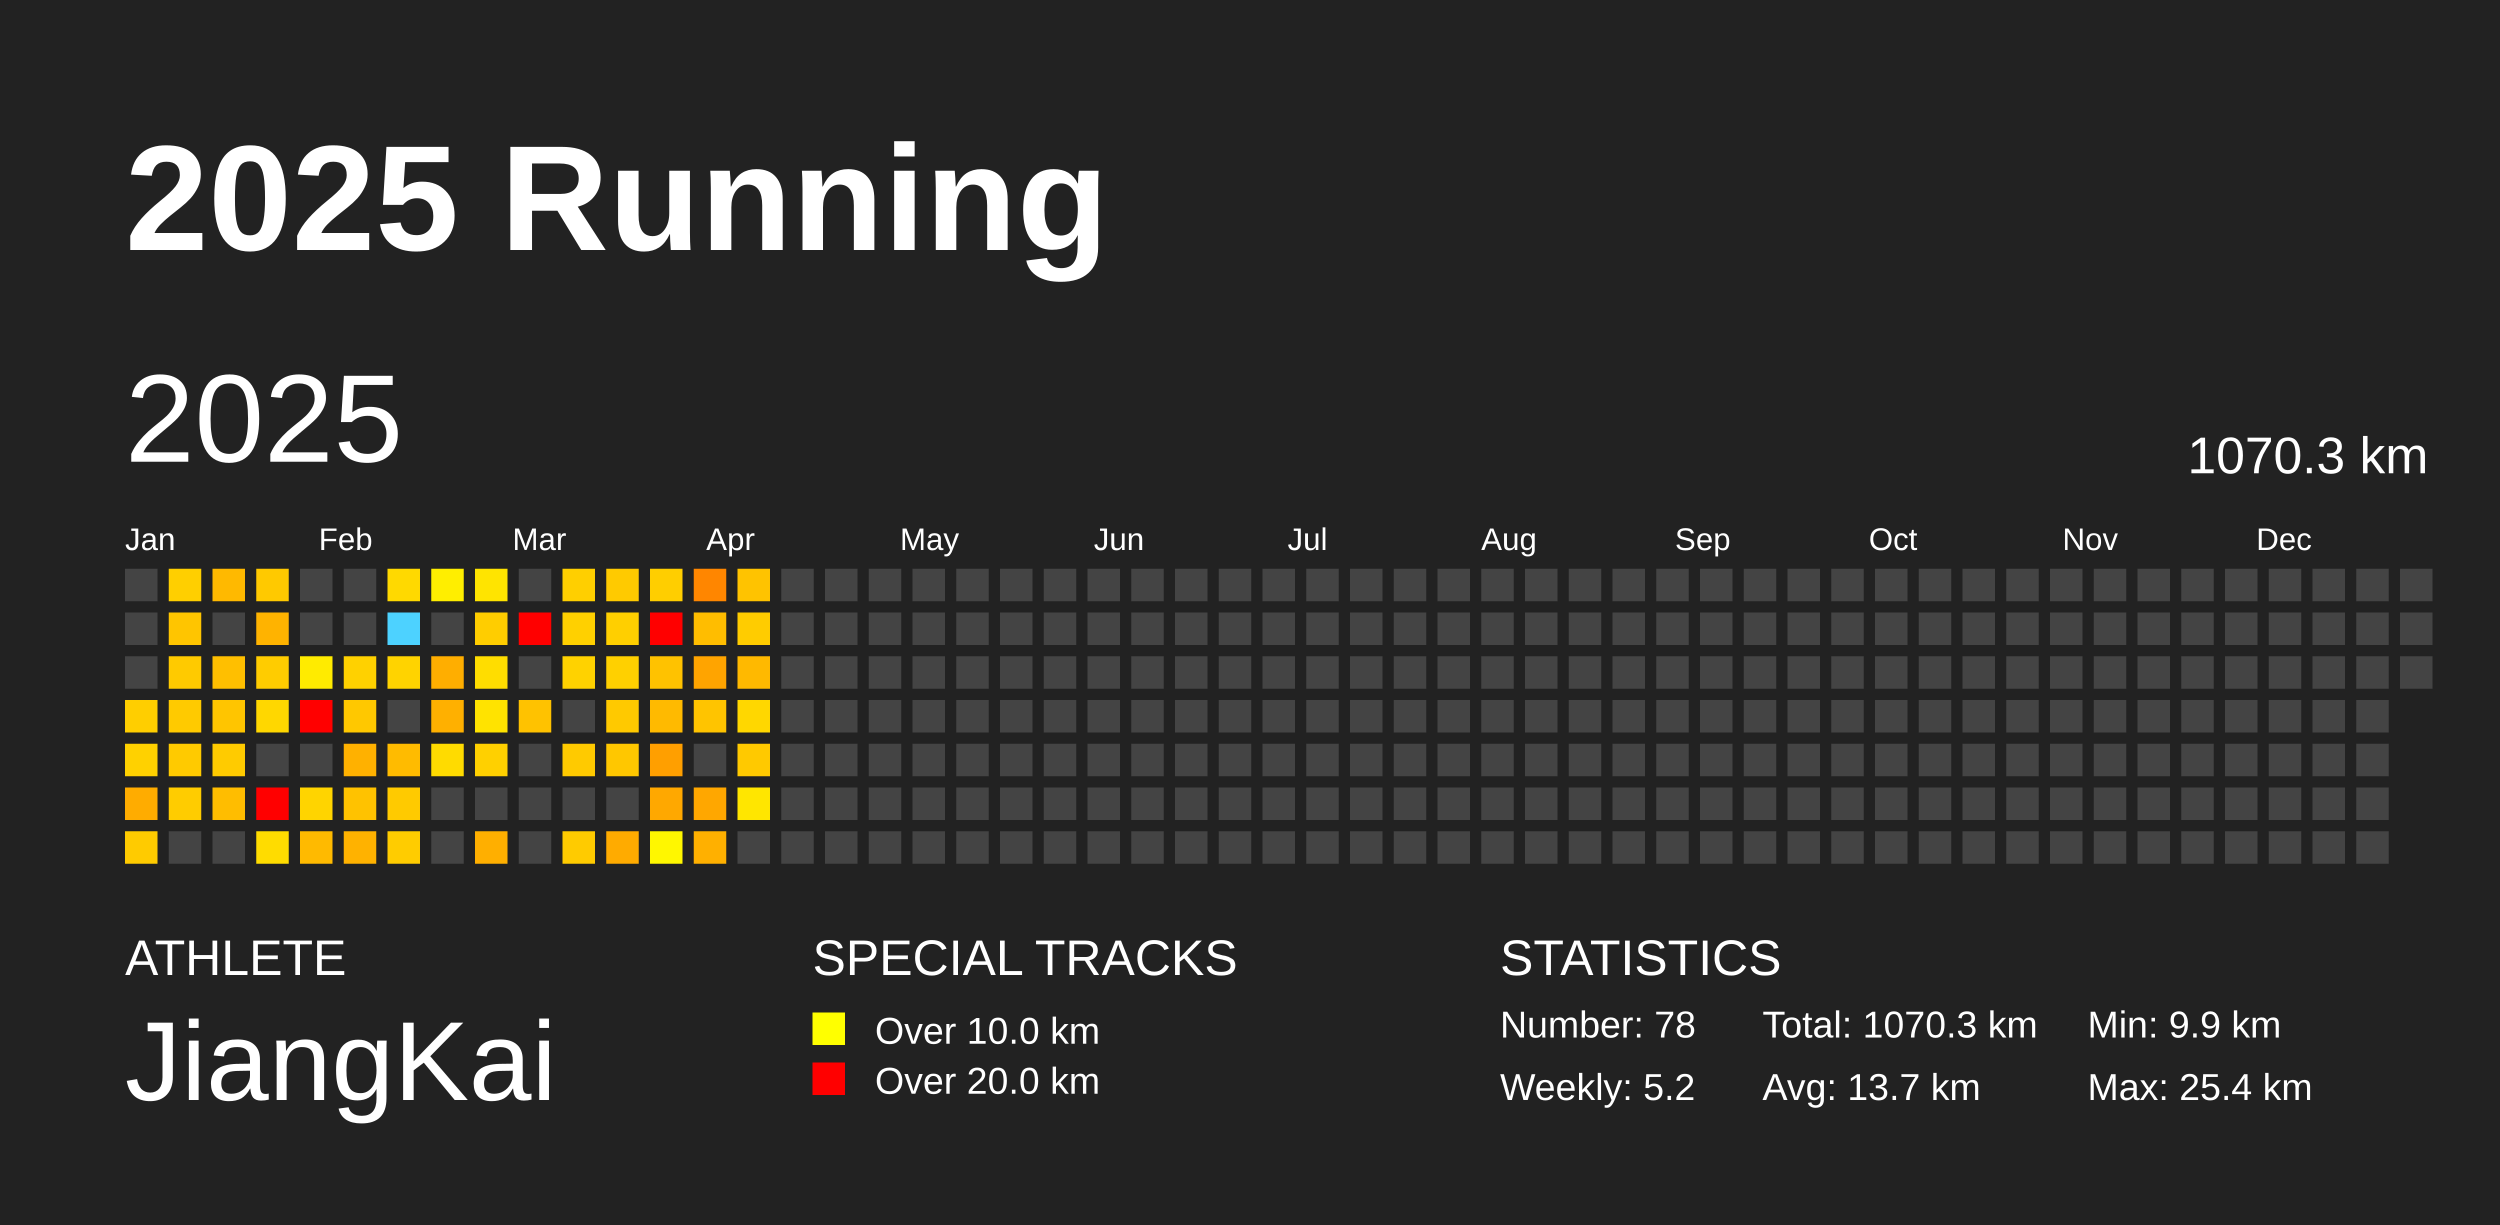
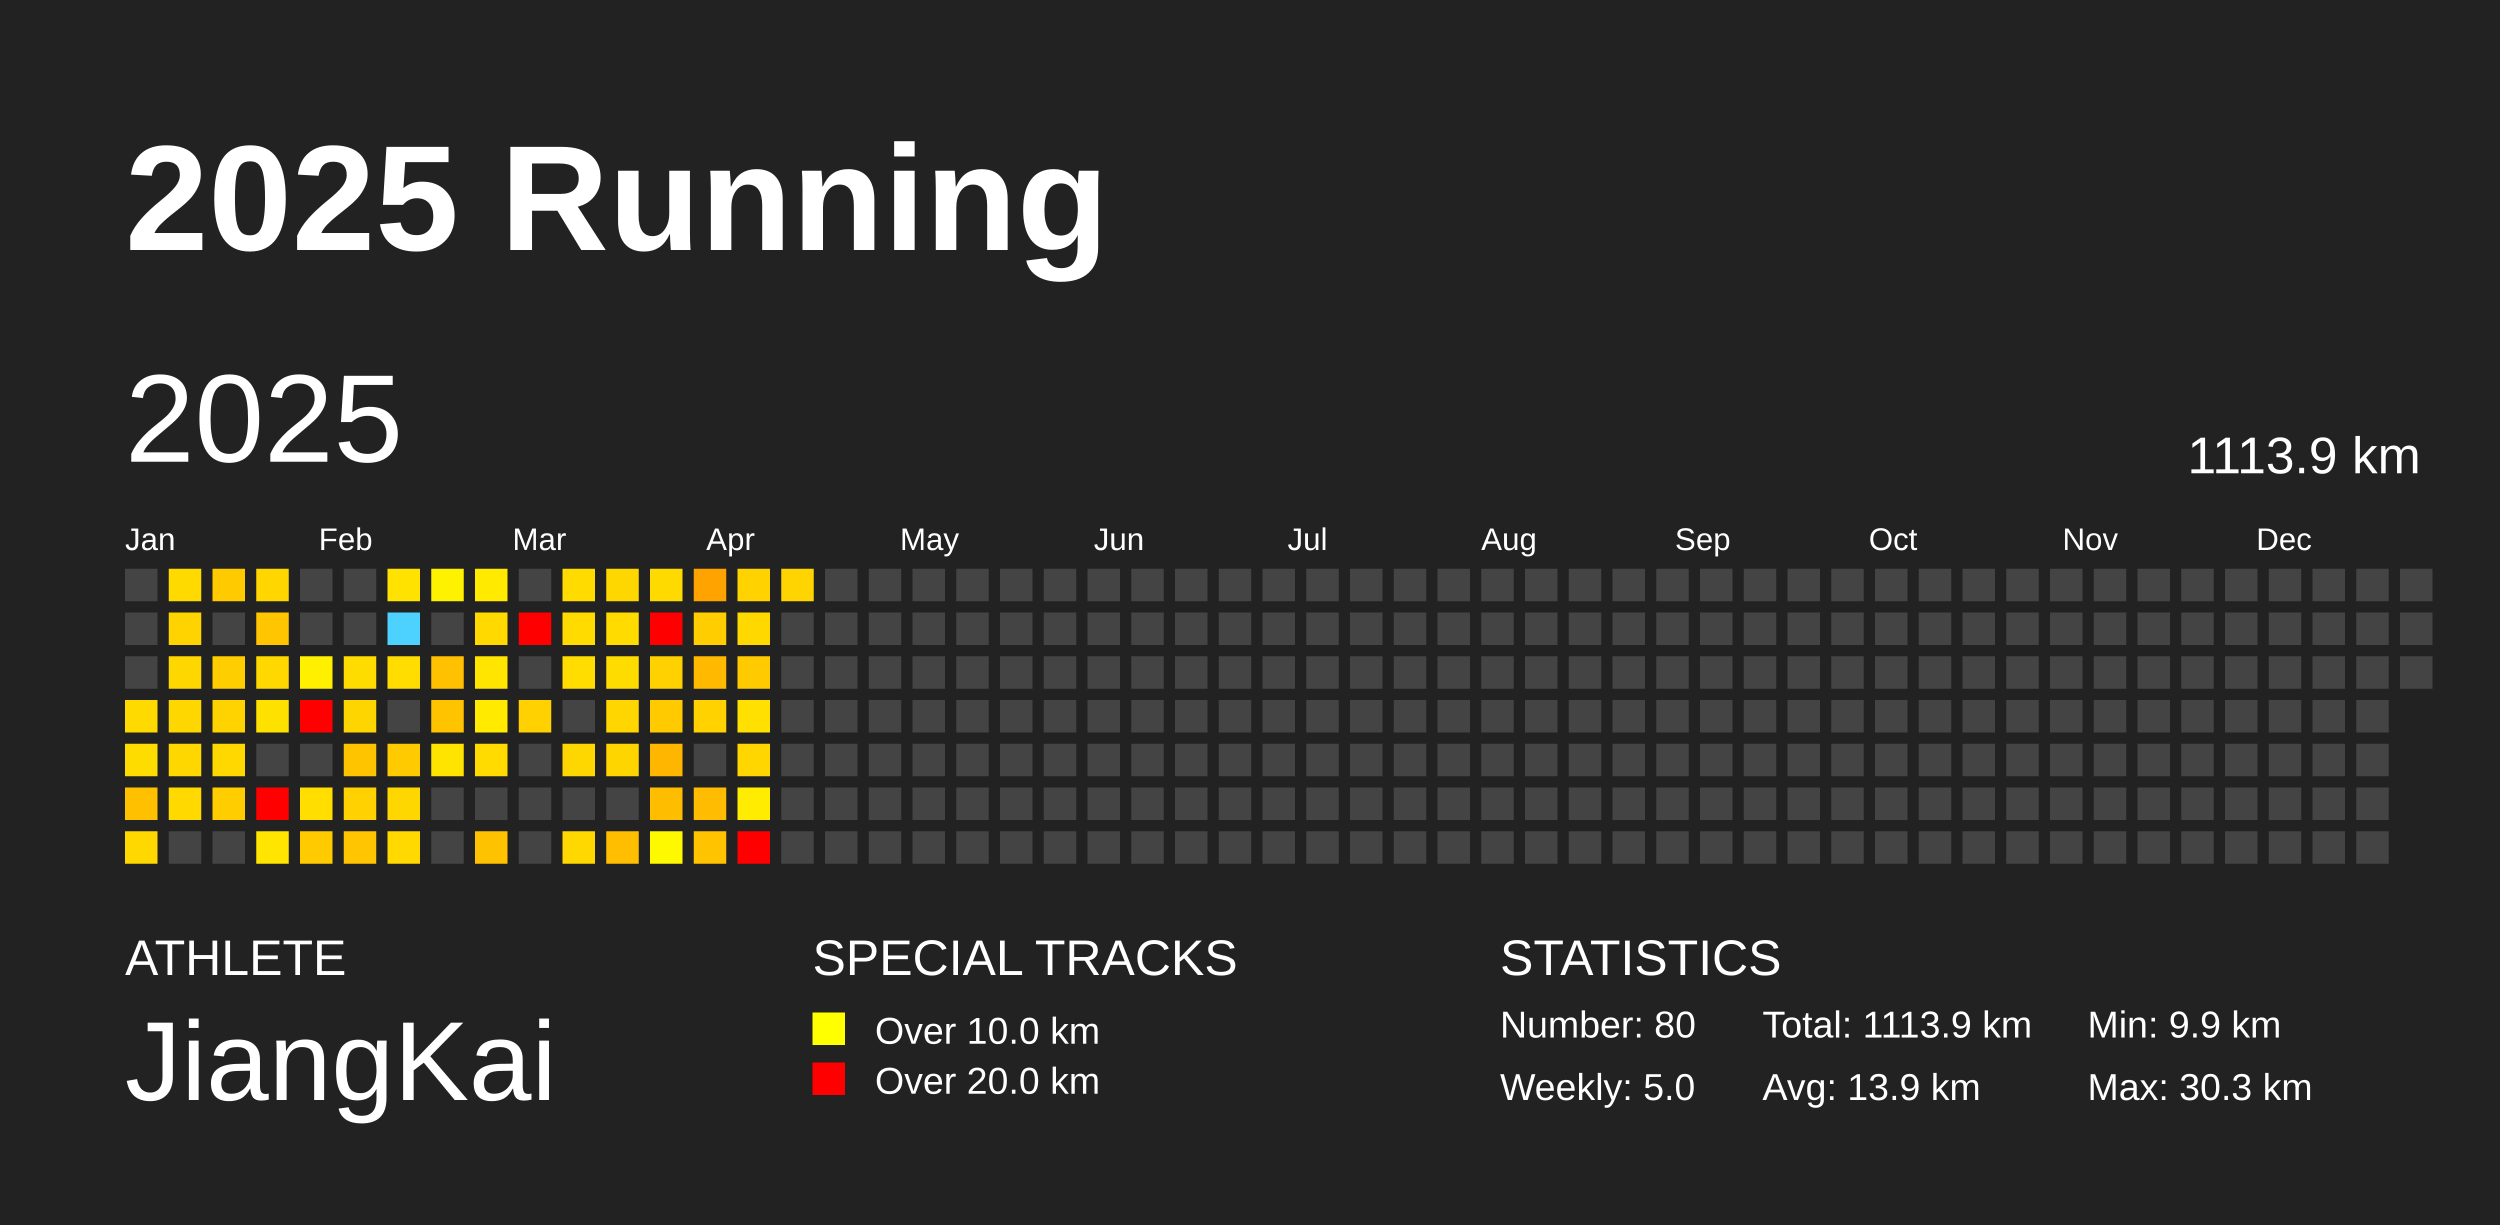
<svg xmlns="http://www.w3.org/2000/svg" baseProfile="full" height="98mm" version="1.1" viewBox="0,0,200,98" width="200mm">
  <defs />
  <rect fill="#222222" height="98" width="200" x="0" y="0" />
  <text fill="#FFFFFF" style="font-size:12px; font-family:Arial; font-weight:bold;" x="10" y="20">2025 Running</text>
  <text fill="#FFFFFF" style="font-size:4px; font-family:Arial" x="10" y="78">ATHLETE</text>
  <text fill="#FFFFFF" style="font-size:9px; font-family:Arial" x="10" y="88">JiangKai</text>
  <text fill="#FFFFFF" style="font-size:4px; font-family:Arial" x="65" y="78">SPECIAL TRACKS</text>
  <rect fill="yellow" height="2.6" width="2.6" x="65" y="81" />
  <text fill="#FFFFFF" style="font-size:3px; font-family:Arial" x="70" y="83.5">Over 10.0 km</text>
  <rect fill="red" height="2.6" width="2.6" x="65" y="85" />
  <text fill="#FFFFFF" style="font-size:3px; font-family:Arial" x="70" y="87.5">Over 20.0 km</text>
  <text fill="#FFFFFF" style="font-size:4px; font-family:Arial" x="120" y="78">STATISTICS</text>
-   <text fill="#FFFFFF" style="font-size:3px; font-family:Arial" x="120" y="83">Number: 78</text>
-   <text fill="#FFFFFF" style="font-size:3px; font-family:Arial" x="120" y="88">Weekly: 5.2</text>
-   <text fill="#FFFFFF" style="font-size:3px; font-family:Arial" x="141" y="83">Total: 1070.3 km</text>
-   <text fill="#FFFFFF" style="font-size:3px; font-family:Arial" x="141" y="88">Avg: 13.7 km</text>
+   <text fill="#FFFFFF" style="font-size:3px; font-family:Arial" x="120" y="83">Number: 80</text>
+   <text fill="#FFFFFF" style="font-size:3px; font-family:Arial" x="120" y="88">Weekly: 5.0</text>
+   <text fill="#FFFFFF" style="font-size:3px; font-family:Arial" x="141" y="83">Total: 1113.9 km</text>
+   <text fill="#FFFFFF" style="font-size:3px; font-family:Arial" x="141" y="88">Avg: 13.9 km</text>
  <text fill="#FFFFFF" style="font-size:3px; font-family:Arial" x="167" y="83">Min: 9.9 km</text>
-   <text fill="#FFFFFF" style="font-size:3px; font-family:Arial" x="167" y="88">Max: 25.4 km</text>
+   <text fill="#FFFFFF" style="font-size:3px; font-family:Arial" x="167" y="88">Max: 30.3 km</text>
  <text dominant-baseline="hanging" fill="#FFFFFF" style="font-size:10.0px; font-family:Arial;" x="10" y="30">2025</text>
-   <text dominant-baseline="hanging" fill="#FFFFFF" style="font-size:4.125px; font-family:Arial;" x="175" y="35">1070.3 km</text>
+   <text dominant-baseline="hanging" fill="#FFFFFF" style="font-size:4.125px; font-family:Arial;" x="175" y="35">1113.9 km</text>
  <text fill="#FFFFFF" style="font-size:2.5px; font-family:Arial" x="10.0" y="44">Jan</text>
  <text fill="#FFFFFF" style="font-size:2.5px; font-family:Arial" x="25.5" y="44">Feb</text>
  <text fill="#FFFFFF" style="font-size:2.5px; font-family:Arial" x="41.0" y="44">Mar</text>
  <text fill="#FFFFFF" style="font-size:2.5px; font-family:Arial" x="56.5" y="44">Apr</text>
  <text fill="#FFFFFF" style="font-size:2.5px; font-family:Arial" x="72.0" y="44">May</text>
  <text fill="#FFFFFF" style="font-size:2.5px; font-family:Arial" x="87.5" y="44">Jun</text>
  <text fill="#FFFFFF" style="font-size:2.5px; font-family:Arial" x="103.0" y="44">Jul</text>
  <text fill="#FFFFFF" style="font-size:2.5px; font-family:Arial" x="118.5" y="44">Aug</text>
  <text fill="#FFFFFF" style="font-size:2.5px; font-family:Arial" x="134.0" y="44">Sep</text>
  <text fill="#FFFFFF" style="font-size:2.5px; font-family:Arial" x="149.5" y="44">Oct</text>
  <text fill="#FFFFFF" style="font-size:2.5px; font-family:Arial" x="165.0" y="44">Nov</text>
  <text fill="#FFFFFF" style="font-size:2.5px; font-family:Arial" x="180.5" y="44">Dec</text>
  <rect fill="#444444" height="2.6" width="2.6" x="10.0" y="45.5" />
  <rect fill="#444444" height="2.6" width="2.6" x="10.0" y="49.0" />
  <rect fill="#444444" height="2.6" width="2.6" x="10.0" y="52.5" />
-   <rect fill="#ffce00" height="2.6" width="2.6" x="10.0" y="56.0" />
-   <rect fill="#ffd100" height="2.6" width="2.6" x="10.0" y="59.5" />
-   <rect fill="#ffac00" height="2.6" width="2.6" x="10.0" y="63.0" />
-   <rect fill="#ffcb00" height="2.6" width="2.6" x="10.0" y="66.5" />
-   <rect fill="#ffcf00" height="2.6" width="2.6" x="13.5" y="45.5" />
-   <rect fill="#ffc500" height="2.6" width="2.6" x="13.5" y="49.0" />
-   <rect fill="#ffca00" height="2.6" width="2.6" x="13.5" y="52.5" />
-   <rect fill="#ffca00" height="2.6" width="2.6" x="13.5" y="56.0" />
-   <rect fill="#ffca00" height="2.6" width="2.6" x="13.5" y="59.5" />
-   <rect fill="#ffcc00" height="2.6" width="2.6" x="13.5" y="63.0" />
+   <rect fill="#ffda00" height="2.6" width="2.6" x="10.0" y="56.0" />
+   <rect fill="#ffdc00" height="2.6" width="2.6" x="10.0" y="59.5" />
+   <rect fill="#ffc000" height="2.6" width="2.6" x="10.0" y="63.0" />
+   <rect fill="#ffd800" height="2.6" width="2.6" x="10.0" y="66.5" />
+   <rect fill="#ffda00" height="2.6" width="2.6" x="13.5" y="45.5" />
+   <rect fill="#ffd300" height="2.6" width="2.6" x="13.5" y="49.0" />
+   <rect fill="#ffd700" height="2.6" width="2.6" x="13.5" y="52.5" />
+   <rect fill="#ffd700" height="2.6" width="2.6" x="13.5" y="56.0" />
+   <rect fill="#ffd700" height="2.6" width="2.6" x="13.5" y="59.5" />
+   <rect fill="#ffd900" height="2.6" width="2.6" x="13.5" y="63.0" />
  <rect fill="#444444" height="2.6" width="2.6" x="13.5" y="66.5" />
-   <rect fill="#ffb900" height="2.6" width="2.6" x="17.0" y="45.5" />
+   <rect fill="#ffca00" height="2.6" width="2.6" x="17.0" y="45.5" />
  <rect fill="#444444" height="2.6" width="2.6" x="17.0" y="49.0" />
-   <rect fill="#ffbf00" height="2.6" width="2.6" x="17.0" y="52.5" />
-   <rect fill="#ffc500" height="2.6" width="2.6" x="17.0" y="56.0" />
-   <rect fill="#ffcb00" height="2.6" width="2.6" x="17.0" y="59.5" />
-   <rect fill="#ffbd00" height="2.6" width="2.6" x="17.0" y="63.0" />
+   <rect fill="#ffce00" height="2.6" width="2.6" x="17.0" y="52.5" />
+   <rect fill="#ffd300" height="2.6" width="2.6" x="17.0" y="56.0" />
+   <rect fill="#ffd800" height="2.6" width="2.6" x="17.0" y="59.5" />
+   <rect fill="#ffcd00" height="2.6" width="2.6" x="17.0" y="63.0" />
  <rect fill="#444444" height="2.6" width="2.6" x="17.0" y="66.5" />
-   <rect fill="#ffc900" height="2.6" width="2.6" x="20.5" y="45.5" />
-   <rect fill="#ffb300" height="2.6" width="2.6" x="20.5" y="49.0" />
-   <rect fill="#ffcc00" height="2.6" width="2.6" x="20.5" y="52.5" />
-   <rect fill="#ffd700" height="2.6" width="2.6" x="20.5" y="56.0" />
+   <rect fill="#ffd600" height="2.6" width="2.6" x="20.5" y="45.5" />
+   <rect fill="#ffc500" height="2.6" width="2.6" x="20.5" y="49.0" />
+   <rect fill="#ffd800" height="2.6" width="2.6" x="20.5" y="52.5" />
+   <rect fill="#ffe100" height="2.6" width="2.6" x="20.5" y="56.0" />
  <rect fill="#444444" height="2.6" width="2.6" x="20.5" y="59.5" />
  <rect fill="red" height="2.6" width="2.6" x="20.5" y="63.0" />
-   <rect fill="#ffdc00" height="2.6" width="2.6" x="20.5" y="66.5" />
+   <rect fill="#ffe500" height="2.6" width="2.6" x="20.5" y="66.5" />
  <rect fill="#444444" height="2.6" width="2.6" x="24.0" y="45.5" />
  <rect fill="#444444" height="2.6" width="2.6" x="24.0" y="49.0" />
-   <rect fill="#ffeb00" height="2.6" width="2.6" x="24.0" y="52.5" />
+   <rect fill="#fff000" height="2.6" width="2.6" x="24.0" y="52.5" />
  <rect fill="red" height="2.6" width="2.6" x="24.0" y="56.0" />
  <rect fill="#444444" height="2.6" width="2.6" x="24.0" y="59.5" />
-   <rect fill="#ffd400" height="2.6" width="2.6" x="24.0" y="63.0" />
-   <rect fill="#ffba00" height="2.6" width="2.6" x="24.0" y="66.5" />
+   <rect fill="#ffde00" height="2.6" width="2.6" x="24.0" y="63.0" />
+   <rect fill="#ffcb00" height="2.6" width="2.6" x="24.0" y="66.5" />
  <rect fill="#444444" height="2.6" width="2.6" x="27.5" y="45.5" />
  <rect fill="#444444" height="2.6" width="2.6" x="27.5" y="49.0" />
-   <rect fill="#ffd100" height="2.6" width="2.6" x="27.5" y="52.5" />
-   <rect fill="#ffc800" height="2.6" width="2.6" x="27.5" y="56.0" />
-   <rect fill="#ffb100" height="2.6" width="2.6" x="27.5" y="59.5" />
-   <rect fill="#ffc200" height="2.6" width="2.6" x="27.5" y="63.0" />
-   <rect fill="#ffb200" height="2.6" width="2.6" x="27.5" y="66.5" />
-   <rect fill="#ffd900" height="2.6" width="2.6" x="31.0" y="45.5" />
+   <rect fill="#ffdc00" height="2.6" width="2.6" x="27.5" y="52.5" />
+   <rect fill="#ffd500" height="2.6" width="2.6" x="27.5" y="56.0" />
+   <rect fill="#ffc400" height="2.6" width="2.6" x="27.5" y="59.5" />
+   <rect fill="#ffd100" height="2.6" width="2.6" x="27.5" y="63.0" />
+   <rect fill="#ffc500" height="2.6" width="2.6" x="27.5" y="66.5" />
+   <rect fill="#ffe200" height="2.6" width="2.6" x="31.0" y="45.5" />
  <rect fill="#4dd2ff" height="2.6" width="2.6" x="31.0" y="49.0" />
-   <rect fill="#ffd300" height="2.6" width="2.6" x="31.0" y="52.5" />
+   <rect fill="#ffdd00" height="2.6" width="2.6" x="31.0" y="52.5" />
  <rect fill="#444444" height="2.6" width="2.6" x="31.0" y="56.0" />
-   <rect fill="#ffbb00" height="2.6" width="2.6" x="31.0" y="59.5" />
-   <rect fill="#ffca00" height="2.6" width="2.6" x="31.0" y="63.0" />
-   <rect fill="#ffcc00" height="2.6" width="2.6" x="31.0" y="66.5" />
-   <rect fill="#ffee00" height="2.6" width="2.6" x="34.5" y="45.5" />
+   <rect fill="#ffcb00" height="2.6" width="2.6" x="31.0" y="59.5" />
+   <rect fill="#ffd700" height="2.6" width="2.6" x="31.0" y="63.0" />
+   <rect fill="#ffd900" height="2.6" width="2.6" x="31.0" y="66.5" />
+   <rect fill="#fff200" height="2.6" width="2.6" x="34.5" y="45.5" />
  <rect fill="#444444" height="2.6" width="2.6" x="34.5" y="49.0" />
-   <rect fill="#ffae00" height="2.6" width="2.6" x="34.5" y="52.5" />
-   <rect fill="#ffb000" height="2.6" width="2.6" x="34.5" y="56.0" />
-   <rect fill="#ffdb00" height="2.6" width="2.6" x="34.5" y="59.5" />
+   <rect fill="#ffc100" height="2.6" width="2.6" x="34.5" y="52.5" />
+   <rect fill="#ffc300" height="2.6" width="2.6" x="34.5" y="56.0" />
+   <rect fill="#ffe400" height="2.6" width="2.6" x="34.5" y="59.5" />
  <rect fill="#444444" height="2.6" width="2.6" x="34.5" y="63.0" />
  <rect fill="#444444" height="2.6" width="2.6" x="34.5" y="66.5" />
-   <rect fill="#ffe400" height="2.6" width="2.6" x="38.0" y="45.5" />
-   <rect fill="#ffcd00" height="2.6" width="2.6" x="38.0" y="49.0" />
-   <rect fill="#ffdd00" height="2.6" width="2.6" x="38.0" y="52.5" />
-   <rect fill="#ffe300" height="2.6" width="2.6" x="38.0" y="56.0" />
-   <rect fill="#ffd000" height="2.6" width="2.6" x="38.0" y="59.5" />
+   <rect fill="#ffea00" height="2.6" width="2.6" x="38.0" y="45.5" />
+   <rect fill="#ffd900" height="2.6" width="2.6" x="38.0" y="49.0" />
+   <rect fill="#ffe500" height="2.6" width="2.6" x="38.0" y="52.5" />
+   <rect fill="#ffea00" height="2.6" width="2.6" x="38.0" y="56.0" />
+   <rect fill="#ffdb00" height="2.6" width="2.6" x="38.0" y="59.5" />
  <rect fill="#444444" height="2.6" width="2.6" x="38.0" y="63.0" />
-   <rect fill="#ffaf00" height="2.6" width="2.6" x="38.0" y="66.5" />
+   <rect fill="#ffc200" height="2.6" width="2.6" x="38.0" y="66.5" />
  <rect fill="#444444" height="2.6" width="2.6" x="41.5" y="45.5" />
  <rect fill="red" height="2.6" width="2.6" x="41.5" y="49.0" />
  <rect fill="#444444" height="2.6" width="2.6" x="41.5" y="52.5" />
-   <rect fill="#ffc200" height="2.6" width="2.6" x="41.5" y="56.0" />
+   <rect fill="#ffd100" height="2.6" width="2.6" x="41.5" y="56.0" />
  <rect fill="#444444" height="2.6" width="2.6" x="41.5" y="59.5" />
  <rect fill="#444444" height="2.6" width="2.6" x="41.5" y="63.0" />
  <rect fill="#444444" height="2.6" width="2.6" x="41.5" y="66.5" />
-   <rect fill="#ffcf00" height="2.6" width="2.6" x="45.0" y="45.5" />
-   <rect fill="#ffd000" height="2.6" width="2.6" x="45.0" y="49.0" />
-   <rect fill="#ffd200" height="2.6" width="2.6" x="45.0" y="52.5" />
+   <rect fill="#ffdb00" height="2.6" width="2.6" x="45.0" y="45.5" />
+   <rect fill="#ffdb00" height="2.6" width="2.6" x="45.0" y="49.0" />
+   <rect fill="#ffdd00" height="2.6" width="2.6" x="45.0" y="52.5" />
  <rect fill="#444444" height="2.6" width="2.6" x="45.0" y="56.0" />
-   <rect fill="#ffca00" height="2.6" width="2.6" x="45.0" y="59.5" />
+   <rect fill="#ffd700" height="2.6" width="2.6" x="45.0" y="59.5" />
  <rect fill="#444444" height="2.6" width="2.6" x="45.0" y="63.0" />
-   <rect fill="#ffcb00" height="2.6" width="2.6" x="45.0" y="66.5" />
-   <rect fill="#ffca00" height="2.6" width="2.6" x="48.5" y="45.5" />
-   <rect fill="#ffcf00" height="2.6" width="2.6" x="48.5" y="49.0" />
-   <rect fill="#ffd000" height="2.6" width="2.6" x="48.5" y="52.5" />
-   <rect fill="#ffc900" height="2.6" width="2.6" x="48.5" y="56.0" />
-   <rect fill="#ffc700" height="2.6" width="2.6" x="48.5" y="59.5" />
+   <rect fill="#ffd800" height="2.6" width="2.6" x="45.0" y="66.5" />
+   <rect fill="#ffd700" height="2.6" width="2.6" x="48.5" y="45.5" />
+   <rect fill="#ffdb00" height="2.6" width="2.6" x="48.5" y="49.0" />
+   <rect fill="#ffdc00" height="2.6" width="2.6" x="48.5" y="52.5" />
+   <rect fill="#ffd600" height="2.6" width="2.6" x="48.5" y="56.0" />
+   <rect fill="#ffd500" height="2.6" width="2.6" x="48.5" y="59.5" />
  <rect fill="#444444" height="2.6" width="2.6" x="48.5" y="63.0" />
-   <rect fill="#ffab00" height="2.6" width="2.6" x="48.5" y="66.5" />
-   <rect fill="#ffce00" height="2.6" width="2.6" x="52.0" y="45.5" />
+   <rect fill="#ffbf00" height="2.6" width="2.6" x="48.5" y="66.5" />
+   <rect fill="#ffda00" height="2.6" width="2.6" x="52.0" y="45.5" />
  <rect fill="red" height="2.6" width="2.6" x="52.0" y="49.0" />
-   <rect fill="#ffc200" height="2.6" width="2.6" x="52.0" y="52.5" />
-   <rect fill="#ffba00" height="2.6" width="2.6" x="52.0" y="56.0" />
-   <rect fill="#ff9f00" height="2.6" width="2.6" x="52.0" y="59.5" />
-   <rect fill="#ffa800" height="2.6" width="2.6" x="52.0" y="63.0" />
-   <rect fill="#fff700" height="2.6" width="2.6" x="52.0" y="66.5" />
-   <rect fill="#ff8600" height="2.6" width="2.6" x="55.5" y="45.5" />
-   <rect fill="#ffbd00" height="2.6" width="2.6" x="55.5" y="49.0" />
-   <rect fill="#ffa400" height="2.6" width="2.6" x="55.5" y="52.5" />
-   <rect fill="#ffc400" height="2.6" width="2.6" x="55.5" y="56.0" />
+   <rect fill="#ffd100" height="2.6" width="2.6" x="52.0" y="52.5" />
+   <rect fill="#ffca00" height="2.6" width="2.6" x="52.0" y="56.0" />
+   <rect fill="#ffb600" height="2.6" width="2.6" x="52.0" y="59.5" />
+   <rect fill="#ffbd00" height="2.6" width="2.6" x="52.0" y="63.0" />
+   <rect fill="#fff900" height="2.6" width="2.6" x="52.0" y="66.5" />
+   <rect fill="#ffa300" height="2.6" width="2.6" x="55.5" y="45.5" />
+   <rect fill="#ffcd00" height="2.6" width="2.6" x="55.5" y="49.0" />
+   <rect fill="#ffba00" height="2.6" width="2.6" x="55.5" y="52.5" />
+   <rect fill="#ffd200" height="2.6" width="2.6" x="55.5" y="56.0" />
  <rect fill="#444444" height="2.6" width="2.6" x="55.5" y="59.5" />
-   <rect fill="#ffa700" height="2.6" width="2.6" x="55.5" y="63.0" />
-   <rect fill="#ffb000" height="2.6" width="2.6" x="55.5" y="66.5" />
-   <rect fill="#ffc300" height="2.6" width="2.6" x="59.0" y="45.5" />
-   <rect fill="#ffcc00" height="2.6" width="2.6" x="59.0" y="49.0" />
-   <rect fill="#ffb900" height="2.6" width="2.6" x="59.0" y="52.5" />
-   <rect fill="#ffd700" height="2.6" width="2.6" x="59.0" y="56.0" />
-   <rect fill="#ffc900" height="2.6" width="2.6" x="59.0" y="59.5" />
-   <rect fill="#ffe600" height="2.6" width="2.6" x="59.0" y="63.0" />
-   <rect fill="#444444" height="2.6" width="2.6" x="59.0" y="66.5" />
-   <rect fill="#444444" height="2.6" width="2.6" x="62.5" y="45.5" />
+   <rect fill="#ffbc00" height="2.6" width="2.6" x="55.5" y="63.0" />
+   <rect fill="#ffc300" height="2.6" width="2.6" x="55.5" y="66.5" />
+   <rect fill="#ffd200" height="2.6" width="2.6" x="59.0" y="45.5" />
+   <rect fill="#ffd800" height="2.6" width="2.6" x="59.0" y="49.0" />
+   <rect fill="#ffca00" height="2.6" width="2.6" x="59.0" y="52.5" />
+   <rect fill="#ffe000" height="2.6" width="2.6" x="59.0" y="56.0" />
+   <rect fill="#ffd600" height="2.6" width="2.6" x="59.0" y="59.5" />
+   <rect fill="#ffec00" height="2.6" width="2.6" x="59.0" y="63.0" />
+   <rect fill="red" height="2.6" width="2.6" x="59.0" y="66.5" />
+   <rect fill="#ffd400" height="2.6" width="2.6" x="62.5" y="45.5" />
  <rect fill="#444444" height="2.6" width="2.6" x="62.5" y="49.0" />
  <rect fill="#444444" height="2.6" width="2.6" x="62.5" y="52.5" />
  <rect fill="#444444" height="2.6" width="2.6" x="62.5" y="56.0" />
  <rect fill="#444444" height="2.6" width="2.6" x="62.5" y="59.5" />
  <rect fill="#444444" height="2.6" width="2.6" x="62.5" y="63.0" />
  <rect fill="#444444" height="2.6" width="2.6" x="62.5" y="66.5" />
  <rect fill="#444444" height="2.6" width="2.6" x="66.0" y="45.5" />
  <rect fill="#444444" height="2.6" width="2.6" x="66.0" y="49.0" />
  <rect fill="#444444" height="2.6" width="2.6" x="66.0" y="52.5" />
  <rect fill="#444444" height="2.6" width="2.6" x="66.0" y="56.0" />
  <rect fill="#444444" height="2.6" width="2.6" x="66.0" y="59.5" />
  <rect fill="#444444" height="2.6" width="2.6" x="66.0" y="63.0" />
  <rect fill="#444444" height="2.6" width="2.6" x="66.0" y="66.5" />
  <rect fill="#444444" height="2.6" width="2.6" x="69.5" y="45.5" />
  <rect fill="#444444" height="2.6" width="2.6" x="69.5" y="49.0" />
  <rect fill="#444444" height="2.6" width="2.6" x="69.5" y="52.5" />
  <rect fill="#444444" height="2.6" width="2.6" x="69.5" y="56.0" />
  <rect fill="#444444" height="2.6" width="2.6" x="69.5" y="59.5" />
  <rect fill="#444444" height="2.6" width="2.6" x="69.5" y="63.0" />
  <rect fill="#444444" height="2.6" width="2.6" x="69.5" y="66.5" />
  <rect fill="#444444" height="2.6" width="2.6" x="73.0" y="45.5" />
  <rect fill="#444444" height="2.6" width="2.6" x="73.0" y="49.0" />
  <rect fill="#444444" height="2.6" width="2.6" x="73.0" y="52.5" />
  <rect fill="#444444" height="2.6" width="2.6" x="73.0" y="56.0" />
  <rect fill="#444444" height="2.6" width="2.6" x="73.0" y="59.5" />
  <rect fill="#444444" height="2.6" width="2.6" x="73.0" y="63.0" />
  <rect fill="#444444" height="2.6" width="2.6" x="73.0" y="66.5" />
  <rect fill="#444444" height="2.6" width="2.6" x="76.5" y="45.5" />
  <rect fill="#444444" height="2.6" width="2.6" x="76.5" y="49.0" />
  <rect fill="#444444" height="2.6" width="2.6" x="76.5" y="52.5" />
  <rect fill="#444444" height="2.6" width="2.6" x="76.5" y="56.0" />
  <rect fill="#444444" height="2.6" width="2.6" x="76.5" y="59.5" />
  <rect fill="#444444" height="2.6" width="2.6" x="76.5" y="63.0" />
  <rect fill="#444444" height="2.6" width="2.6" x="76.5" y="66.5" />
  <rect fill="#444444" height="2.6" width="2.6" x="80.0" y="45.5" />
  <rect fill="#444444" height="2.6" width="2.6" x="80.0" y="49.0" />
  <rect fill="#444444" height="2.6" width="2.6" x="80.0" y="52.5" />
  <rect fill="#444444" height="2.6" width="2.6" x="80.0" y="56.0" />
  <rect fill="#444444" height="2.6" width="2.6" x="80.0" y="59.5" />
  <rect fill="#444444" height="2.6" width="2.6" x="80.0" y="63.0" />
  <rect fill="#444444" height="2.6" width="2.6" x="80.0" y="66.5" />
  <rect fill="#444444" height="2.6" width="2.6" x="83.5" y="45.5" />
  <rect fill="#444444" height="2.6" width="2.6" x="83.5" y="49.0" />
  <rect fill="#444444" height="2.6" width="2.6" x="83.5" y="52.5" />
  <rect fill="#444444" height="2.6" width="2.6" x="83.5" y="56.0" />
  <rect fill="#444444" height="2.6" width="2.6" x="83.5" y="59.5" />
  <rect fill="#444444" height="2.6" width="2.6" x="83.5" y="63.0" />
  <rect fill="#444444" height="2.6" width="2.6" x="83.5" y="66.5" />
  <rect fill="#444444" height="2.6" width="2.6" x="87.0" y="45.5" />
  <rect fill="#444444" height="2.6" width="2.6" x="87.0" y="49.0" />
  <rect fill="#444444" height="2.6" width="2.6" x="87.0" y="52.5" />
  <rect fill="#444444" height="2.6" width="2.6" x="87.0" y="56.0" />
  <rect fill="#444444" height="2.6" width="2.6" x="87.0" y="59.5" />
  <rect fill="#444444" height="2.6" width="2.6" x="87.0" y="63.0" />
  <rect fill="#444444" height="2.6" width="2.6" x="87.0" y="66.5" />
  <rect fill="#444444" height="2.6" width="2.6" x="90.5" y="45.5" />
  <rect fill="#444444" height="2.6" width="2.6" x="90.5" y="49.0" />
  <rect fill="#444444" height="2.6" width="2.6" x="90.5" y="52.5" />
  <rect fill="#444444" height="2.6" width="2.6" x="90.5" y="56.0" />
  <rect fill="#444444" height="2.6" width="2.6" x="90.5" y="59.5" />
  <rect fill="#444444" height="2.6" width="2.6" x="90.5" y="63.0" />
  <rect fill="#444444" height="2.6" width="2.6" x="90.5" y="66.5" />
  <rect fill="#444444" height="2.6" width="2.6" x="94.0" y="45.5" />
  <rect fill="#444444" height="2.6" width="2.6" x="94.0" y="49.0" />
  <rect fill="#444444" height="2.6" width="2.6" x="94.0" y="52.5" />
  <rect fill="#444444" height="2.6" width="2.6" x="94.0" y="56.0" />
  <rect fill="#444444" height="2.6" width="2.6" x="94.0" y="59.5" />
  <rect fill="#444444" height="2.6" width="2.6" x="94.0" y="63.0" />
  <rect fill="#444444" height="2.6" width="2.6" x="94.0" y="66.5" />
  <rect fill="#444444" height="2.6" width="2.6" x="97.5" y="45.5" />
  <rect fill="#444444" height="2.6" width="2.6" x="97.5" y="49.0" />
  <rect fill="#444444" height="2.6" width="2.6" x="97.5" y="52.5" />
  <rect fill="#444444" height="2.6" width="2.6" x="97.5" y="56.0" />
  <rect fill="#444444" height="2.6" width="2.6" x="97.5" y="59.5" />
  <rect fill="#444444" height="2.6" width="2.6" x="97.5" y="63.0" />
  <rect fill="#444444" height="2.6" width="2.6" x="97.5" y="66.5" />
  <rect fill="#444444" height="2.6" width="2.6" x="101.0" y="45.5" />
  <rect fill="#444444" height="2.6" width="2.6" x="101.0" y="49.0" />
  <rect fill="#444444" height="2.6" width="2.6" x="101.0" y="52.5" />
  <rect fill="#444444" height="2.6" width="2.6" x="101.0" y="56.0" />
  <rect fill="#444444" height="2.6" width="2.6" x="101.0" y="59.5" />
  <rect fill="#444444" height="2.6" width="2.6" x="101.0" y="63.0" />
  <rect fill="#444444" height="2.6" width="2.6" x="101.0" y="66.5" />
  <rect fill="#444444" height="2.6" width="2.6" x="104.5" y="45.5" />
  <rect fill="#444444" height="2.6" width="2.6" x="104.5" y="49.0" />
  <rect fill="#444444" height="2.6" width="2.6" x="104.5" y="52.5" />
  <rect fill="#444444" height="2.6" width="2.6" x="104.5" y="56.0" />
  <rect fill="#444444" height="2.6" width="2.6" x="104.5" y="59.5" />
  <rect fill="#444444" height="2.6" width="2.6" x="104.5" y="63.0" />
  <rect fill="#444444" height="2.6" width="2.6" x="104.5" y="66.5" />
  <rect fill="#444444" height="2.6" width="2.6" x="108.0" y="45.5" />
  <rect fill="#444444" height="2.6" width="2.6" x="108.0" y="49.0" />
  <rect fill="#444444" height="2.6" width="2.6" x="108.0" y="52.5" />
  <rect fill="#444444" height="2.6" width="2.6" x="108.0" y="56.0" />
  <rect fill="#444444" height="2.6" width="2.6" x="108.0" y="59.5" />
  <rect fill="#444444" height="2.6" width="2.6" x="108.0" y="63.0" />
  <rect fill="#444444" height="2.6" width="2.6" x="108.0" y="66.5" />
  <rect fill="#444444" height="2.6" width="2.6" x="111.5" y="45.5" />
  <rect fill="#444444" height="2.6" width="2.6" x="111.5" y="49.0" />
  <rect fill="#444444" height="2.6" width="2.6" x="111.5" y="52.5" />
  <rect fill="#444444" height="2.6" width="2.6" x="111.5" y="56.0" />
  <rect fill="#444444" height="2.6" width="2.6" x="111.5" y="59.5" />
  <rect fill="#444444" height="2.6" width="2.6" x="111.5" y="63.0" />
  <rect fill="#444444" height="2.6" width="2.6" x="111.5" y="66.5" />
  <rect fill="#444444" height="2.6" width="2.6" x="115.0" y="45.5" />
  <rect fill="#444444" height="2.6" width="2.6" x="115.0" y="49.0" />
  <rect fill="#444444" height="2.6" width="2.6" x="115.0" y="52.5" />
  <rect fill="#444444" height="2.6" width="2.6" x="115.0" y="56.0" />
  <rect fill="#444444" height="2.6" width="2.6" x="115.0" y="59.5" />
  <rect fill="#444444" height="2.6" width="2.6" x="115.0" y="63.0" />
  <rect fill="#444444" height="2.6" width="2.6" x="115.0" y="66.5" />
  <rect fill="#444444" height="2.6" width="2.6" x="118.5" y="45.5" />
  <rect fill="#444444" height="2.6" width="2.6" x="118.5" y="49.0" />
  <rect fill="#444444" height="2.6" width="2.6" x="118.5" y="52.5" />
  <rect fill="#444444" height="2.6" width="2.6" x="118.5" y="56.0" />
  <rect fill="#444444" height="2.6" width="2.6" x="118.5" y="59.5" />
  <rect fill="#444444" height="2.6" width="2.6" x="118.5" y="63.0" />
  <rect fill="#444444" height="2.6" width="2.6" x="118.5" y="66.5" />
  <rect fill="#444444" height="2.6" width="2.6" x="122.0" y="45.5" />
  <rect fill="#444444" height="2.6" width="2.6" x="122.0" y="49.0" />
  <rect fill="#444444" height="2.6" width="2.6" x="122.0" y="52.5" />
  <rect fill="#444444" height="2.6" width="2.6" x="122.0" y="56.0" />
  <rect fill="#444444" height="2.6" width="2.6" x="122.0" y="59.5" />
  <rect fill="#444444" height="2.6" width="2.6" x="122.0" y="63.0" />
  <rect fill="#444444" height="2.6" width="2.6" x="122.0" y="66.5" />
  <rect fill="#444444" height="2.6" width="2.6" x="125.5" y="45.5" />
  <rect fill="#444444" height="2.6" width="2.6" x="125.5" y="49.0" />
  <rect fill="#444444" height="2.6" width="2.6" x="125.5" y="52.5" />
  <rect fill="#444444" height="2.6" width="2.6" x="125.5" y="56.0" />
  <rect fill="#444444" height="2.6" width="2.6" x="125.5" y="59.5" />
  <rect fill="#444444" height="2.6" width="2.6" x="125.5" y="63.0" />
  <rect fill="#444444" height="2.6" width="2.6" x="125.5" y="66.5" />
  <rect fill="#444444" height="2.6" width="2.6" x="129.0" y="45.5" />
  <rect fill="#444444" height="2.6" width="2.6" x="129.0" y="49.0" />
  <rect fill="#444444" height="2.6" width="2.6" x="129.0" y="52.5" />
  <rect fill="#444444" height="2.6" width="2.6" x="129.0" y="56.0" />
  <rect fill="#444444" height="2.6" width="2.6" x="129.0" y="59.5" />
  <rect fill="#444444" height="2.6" width="2.6" x="129.0" y="63.0" />
  <rect fill="#444444" height="2.6" width="2.6" x="129.0" y="66.5" />
  <rect fill="#444444" height="2.6" width="2.6" x="132.5" y="45.5" />
  <rect fill="#444444" height="2.6" width="2.6" x="132.5" y="49.0" />
  <rect fill="#444444" height="2.6" width="2.6" x="132.5" y="52.5" />
  <rect fill="#444444" height="2.6" width="2.6" x="132.5" y="56.0" />
  <rect fill="#444444" height="2.6" width="2.6" x="132.5" y="59.5" />
  <rect fill="#444444" height="2.6" width="2.6" x="132.5" y="63.0" />
  <rect fill="#444444" height="2.6" width="2.6" x="132.5" y="66.5" />
  <rect fill="#444444" height="2.6" width="2.6" x="136.0" y="45.5" />
  <rect fill="#444444" height="2.6" width="2.6" x="136.0" y="49.0" />
  <rect fill="#444444" height="2.6" width="2.6" x="136.0" y="52.5" />
  <rect fill="#444444" height="2.6" width="2.6" x="136.0" y="56.0" />
  <rect fill="#444444" height="2.6" width="2.6" x="136.0" y="59.5" />
  <rect fill="#444444" height="2.6" width="2.6" x="136.0" y="63.0" />
  <rect fill="#444444" height="2.6" width="2.6" x="136.0" y="66.5" />
  <rect fill="#444444" height="2.6" width="2.6" x="139.5" y="45.5" />
  <rect fill="#444444" height="2.6" width="2.6" x="139.5" y="49.0" />
  <rect fill="#444444" height="2.6" width="2.6" x="139.5" y="52.5" />
  <rect fill="#444444" height="2.6" width="2.6" x="139.5" y="56.0" />
  <rect fill="#444444" height="2.6" width="2.6" x="139.5" y="59.5" />
  <rect fill="#444444" height="2.6" width="2.6" x="139.5" y="63.0" />
  <rect fill="#444444" height="2.6" width="2.6" x="139.5" y="66.5" />
  <rect fill="#444444" height="2.6" width="2.6" x="143.0" y="45.5" />
  <rect fill="#444444" height="2.6" width="2.6" x="143.0" y="49.0" />
  <rect fill="#444444" height="2.6" width="2.6" x="143.0" y="52.5" />
  <rect fill="#444444" height="2.6" width="2.6" x="143.0" y="56.0" />
  <rect fill="#444444" height="2.6" width="2.6" x="143.0" y="59.5" />
  <rect fill="#444444" height="2.6" width="2.6" x="143.0" y="63.0" />
  <rect fill="#444444" height="2.6" width="2.6" x="143.0" y="66.5" />
  <rect fill="#444444" height="2.6" width="2.6" x="146.5" y="45.5" />
  <rect fill="#444444" height="2.6" width="2.6" x="146.5" y="49.0" />
  <rect fill="#444444" height="2.6" width="2.6" x="146.5" y="52.5" />
  <rect fill="#444444" height="2.6" width="2.6" x="146.5" y="56.0" />
  <rect fill="#444444" height="2.6" width="2.6" x="146.5" y="59.5" />
  <rect fill="#444444" height="2.6" width="2.6" x="146.5" y="63.0" />
  <rect fill="#444444" height="2.6" width="2.6" x="146.5" y="66.5" />
  <rect fill="#444444" height="2.6" width="2.6" x="150.0" y="45.5" />
  <rect fill="#444444" height="2.6" width="2.6" x="150.0" y="49.0" />
  <rect fill="#444444" height="2.6" width="2.6" x="150.0" y="52.5" />
  <rect fill="#444444" height="2.6" width="2.6" x="150.0" y="56.0" />
  <rect fill="#444444" height="2.6" width="2.6" x="150.0" y="59.5" />
  <rect fill="#444444" height="2.6" width="2.6" x="150.0" y="63.0" />
  <rect fill="#444444" height="2.6" width="2.6" x="150.0" y="66.5" />
  <rect fill="#444444" height="2.6" width="2.6" x="153.5" y="45.5" />
  <rect fill="#444444" height="2.6" width="2.6" x="153.5" y="49.0" />
  <rect fill="#444444" height="2.6" width="2.6" x="153.5" y="52.5" />
  <rect fill="#444444" height="2.6" width="2.6" x="153.5" y="56.0" />
  <rect fill="#444444" height="2.6" width="2.6" x="153.5" y="59.5" />
  <rect fill="#444444" height="2.6" width="2.6" x="153.5" y="63.0" />
  <rect fill="#444444" height="2.6" width="2.6" x="153.5" y="66.5" />
  <rect fill="#444444" height="2.6" width="2.6" x="157.0" y="45.5" />
  <rect fill="#444444" height="2.6" width="2.6" x="157.0" y="49.0" />
  <rect fill="#444444" height="2.6" width="2.6" x="157.0" y="52.5" />
  <rect fill="#444444" height="2.6" width="2.6" x="157.0" y="56.0" />
  <rect fill="#444444" height="2.6" width="2.6" x="157.0" y="59.5" />
  <rect fill="#444444" height="2.6" width="2.6" x="157.0" y="63.0" />
  <rect fill="#444444" height="2.6" width="2.6" x="157.0" y="66.5" />
  <rect fill="#444444" height="2.6" width="2.6" x="160.5" y="45.5" />
  <rect fill="#444444" height="2.6" width="2.6" x="160.5" y="49.0" />
  <rect fill="#444444" height="2.6" width="2.6" x="160.5" y="52.5" />
  <rect fill="#444444" height="2.6" width="2.6" x="160.5" y="56.0" />
  <rect fill="#444444" height="2.6" width="2.6" x="160.5" y="59.5" />
  <rect fill="#444444" height="2.6" width="2.6" x="160.5" y="63.0" />
  <rect fill="#444444" height="2.6" width="2.6" x="160.5" y="66.5" />
  <rect fill="#444444" height="2.6" width="2.6" x="164.0" y="45.5" />
  <rect fill="#444444" height="2.6" width="2.6" x="164.0" y="49.0" />
  <rect fill="#444444" height="2.6" width="2.6" x="164.0" y="52.5" />
  <rect fill="#444444" height="2.6" width="2.6" x="164.0" y="56.0" />
  <rect fill="#444444" height="2.6" width="2.6" x="164.0" y="59.5" />
  <rect fill="#444444" height="2.6" width="2.6" x="164.0" y="63.0" />
  <rect fill="#444444" height="2.6" width="2.6" x="164.0" y="66.5" />
  <rect fill="#444444" height="2.6" width="2.6" x="167.5" y="45.5" />
  <rect fill="#444444" height="2.6" width="2.6" x="167.5" y="49.0" />
  <rect fill="#444444" height="2.6" width="2.6" x="167.5" y="52.5" />
  <rect fill="#444444" height="2.6" width="2.6" x="167.5" y="56.0" />
  <rect fill="#444444" height="2.6" width="2.6" x="167.5" y="59.5" />
  <rect fill="#444444" height="2.6" width="2.6" x="167.5" y="63.0" />
  <rect fill="#444444" height="2.6" width="2.6" x="167.5" y="66.5" />
  <rect fill="#444444" height="2.6" width="2.6" x="171.0" y="45.5" />
  <rect fill="#444444" height="2.6" width="2.6" x="171.0" y="49.0" />
  <rect fill="#444444" height="2.6" width="2.6" x="171.0" y="52.5" />
  <rect fill="#444444" height="2.6" width="2.6" x="171.0" y="56.0" />
  <rect fill="#444444" height="2.6" width="2.6" x="171.0" y="59.5" />
  <rect fill="#444444" height="2.6" width="2.6" x="171.0" y="63.0" />
  <rect fill="#444444" height="2.6" width="2.6" x="171.0" y="66.5" />
  <rect fill="#444444" height="2.6" width="2.6" x="174.5" y="45.5" />
  <rect fill="#444444" height="2.6" width="2.6" x="174.5" y="49.0" />
  <rect fill="#444444" height="2.6" width="2.6" x="174.5" y="52.5" />
  <rect fill="#444444" height="2.6" width="2.6" x="174.5" y="56.0" />
  <rect fill="#444444" height="2.6" width="2.6" x="174.5" y="59.5" />
  <rect fill="#444444" height="2.6" width="2.6" x="174.5" y="63.0" />
  <rect fill="#444444" height="2.6" width="2.6" x="174.5" y="66.5" />
  <rect fill="#444444" height="2.6" width="2.6" x="178.0" y="45.5" />
  <rect fill="#444444" height="2.6" width="2.6" x="178.0" y="49.0" />
  <rect fill="#444444" height="2.6" width="2.6" x="178.0" y="52.5" />
  <rect fill="#444444" height="2.6" width="2.6" x="178.0" y="56.0" />
  <rect fill="#444444" height="2.6" width="2.6" x="178.0" y="59.5" />
  <rect fill="#444444" height="2.6" width="2.6" x="178.0" y="63.0" />
  <rect fill="#444444" height="2.6" width="2.6" x="178.0" y="66.5" />
  <rect fill="#444444" height="2.6" width="2.6" x="181.5" y="45.5" />
  <rect fill="#444444" height="2.6" width="2.6" x="181.5" y="49.0" />
  <rect fill="#444444" height="2.6" width="2.6" x="181.5" y="52.5" />
  <rect fill="#444444" height="2.6" width="2.6" x="181.5" y="56.0" />
  <rect fill="#444444" height="2.6" width="2.6" x="181.5" y="59.5" />
  <rect fill="#444444" height="2.6" width="2.6" x="181.5" y="63.0" />
  <rect fill="#444444" height="2.6" width="2.6" x="181.5" y="66.5" />
  <rect fill="#444444" height="2.6" width="2.6" x="185.0" y="45.5" />
  <rect fill="#444444" height="2.6" width="2.6" x="185.0" y="49.0" />
  <rect fill="#444444" height="2.6" width="2.6" x="185.0" y="52.5" />
  <rect fill="#444444" height="2.6" width="2.6" x="185.0" y="56.0" />
  <rect fill="#444444" height="2.6" width="2.6" x="185.0" y="59.5" />
  <rect fill="#444444" height="2.6" width="2.6" x="185.0" y="63.0" />
  <rect fill="#444444" height="2.6" width="2.6" x="185.0" y="66.5" />
  <rect fill="#444444" height="2.6" width="2.6" x="188.5" y="45.5" />
  <rect fill="#444444" height="2.6" width="2.6" x="188.5" y="49.0" />
  <rect fill="#444444" height="2.6" width="2.6" x="188.5" y="52.5" />
  <rect fill="#444444" height="2.6" width="2.6" x="188.5" y="56.0" />
  <rect fill="#444444" height="2.6" width="2.6" x="188.5" y="59.5" />
  <rect fill="#444444" height="2.6" width="2.6" x="188.5" y="63.0" />
  <rect fill="#444444" height="2.6" width="2.6" x="188.5" y="66.5" />
  <rect fill="#444444" height="2.6" width="2.6" x="192.0" y="45.5" />
  <rect fill="#444444" height="2.6" width="2.6" x="192.0" y="49.0" />
  <rect fill="#444444" height="2.6" width="2.6" x="192.0" y="52.5" />
</svg>
